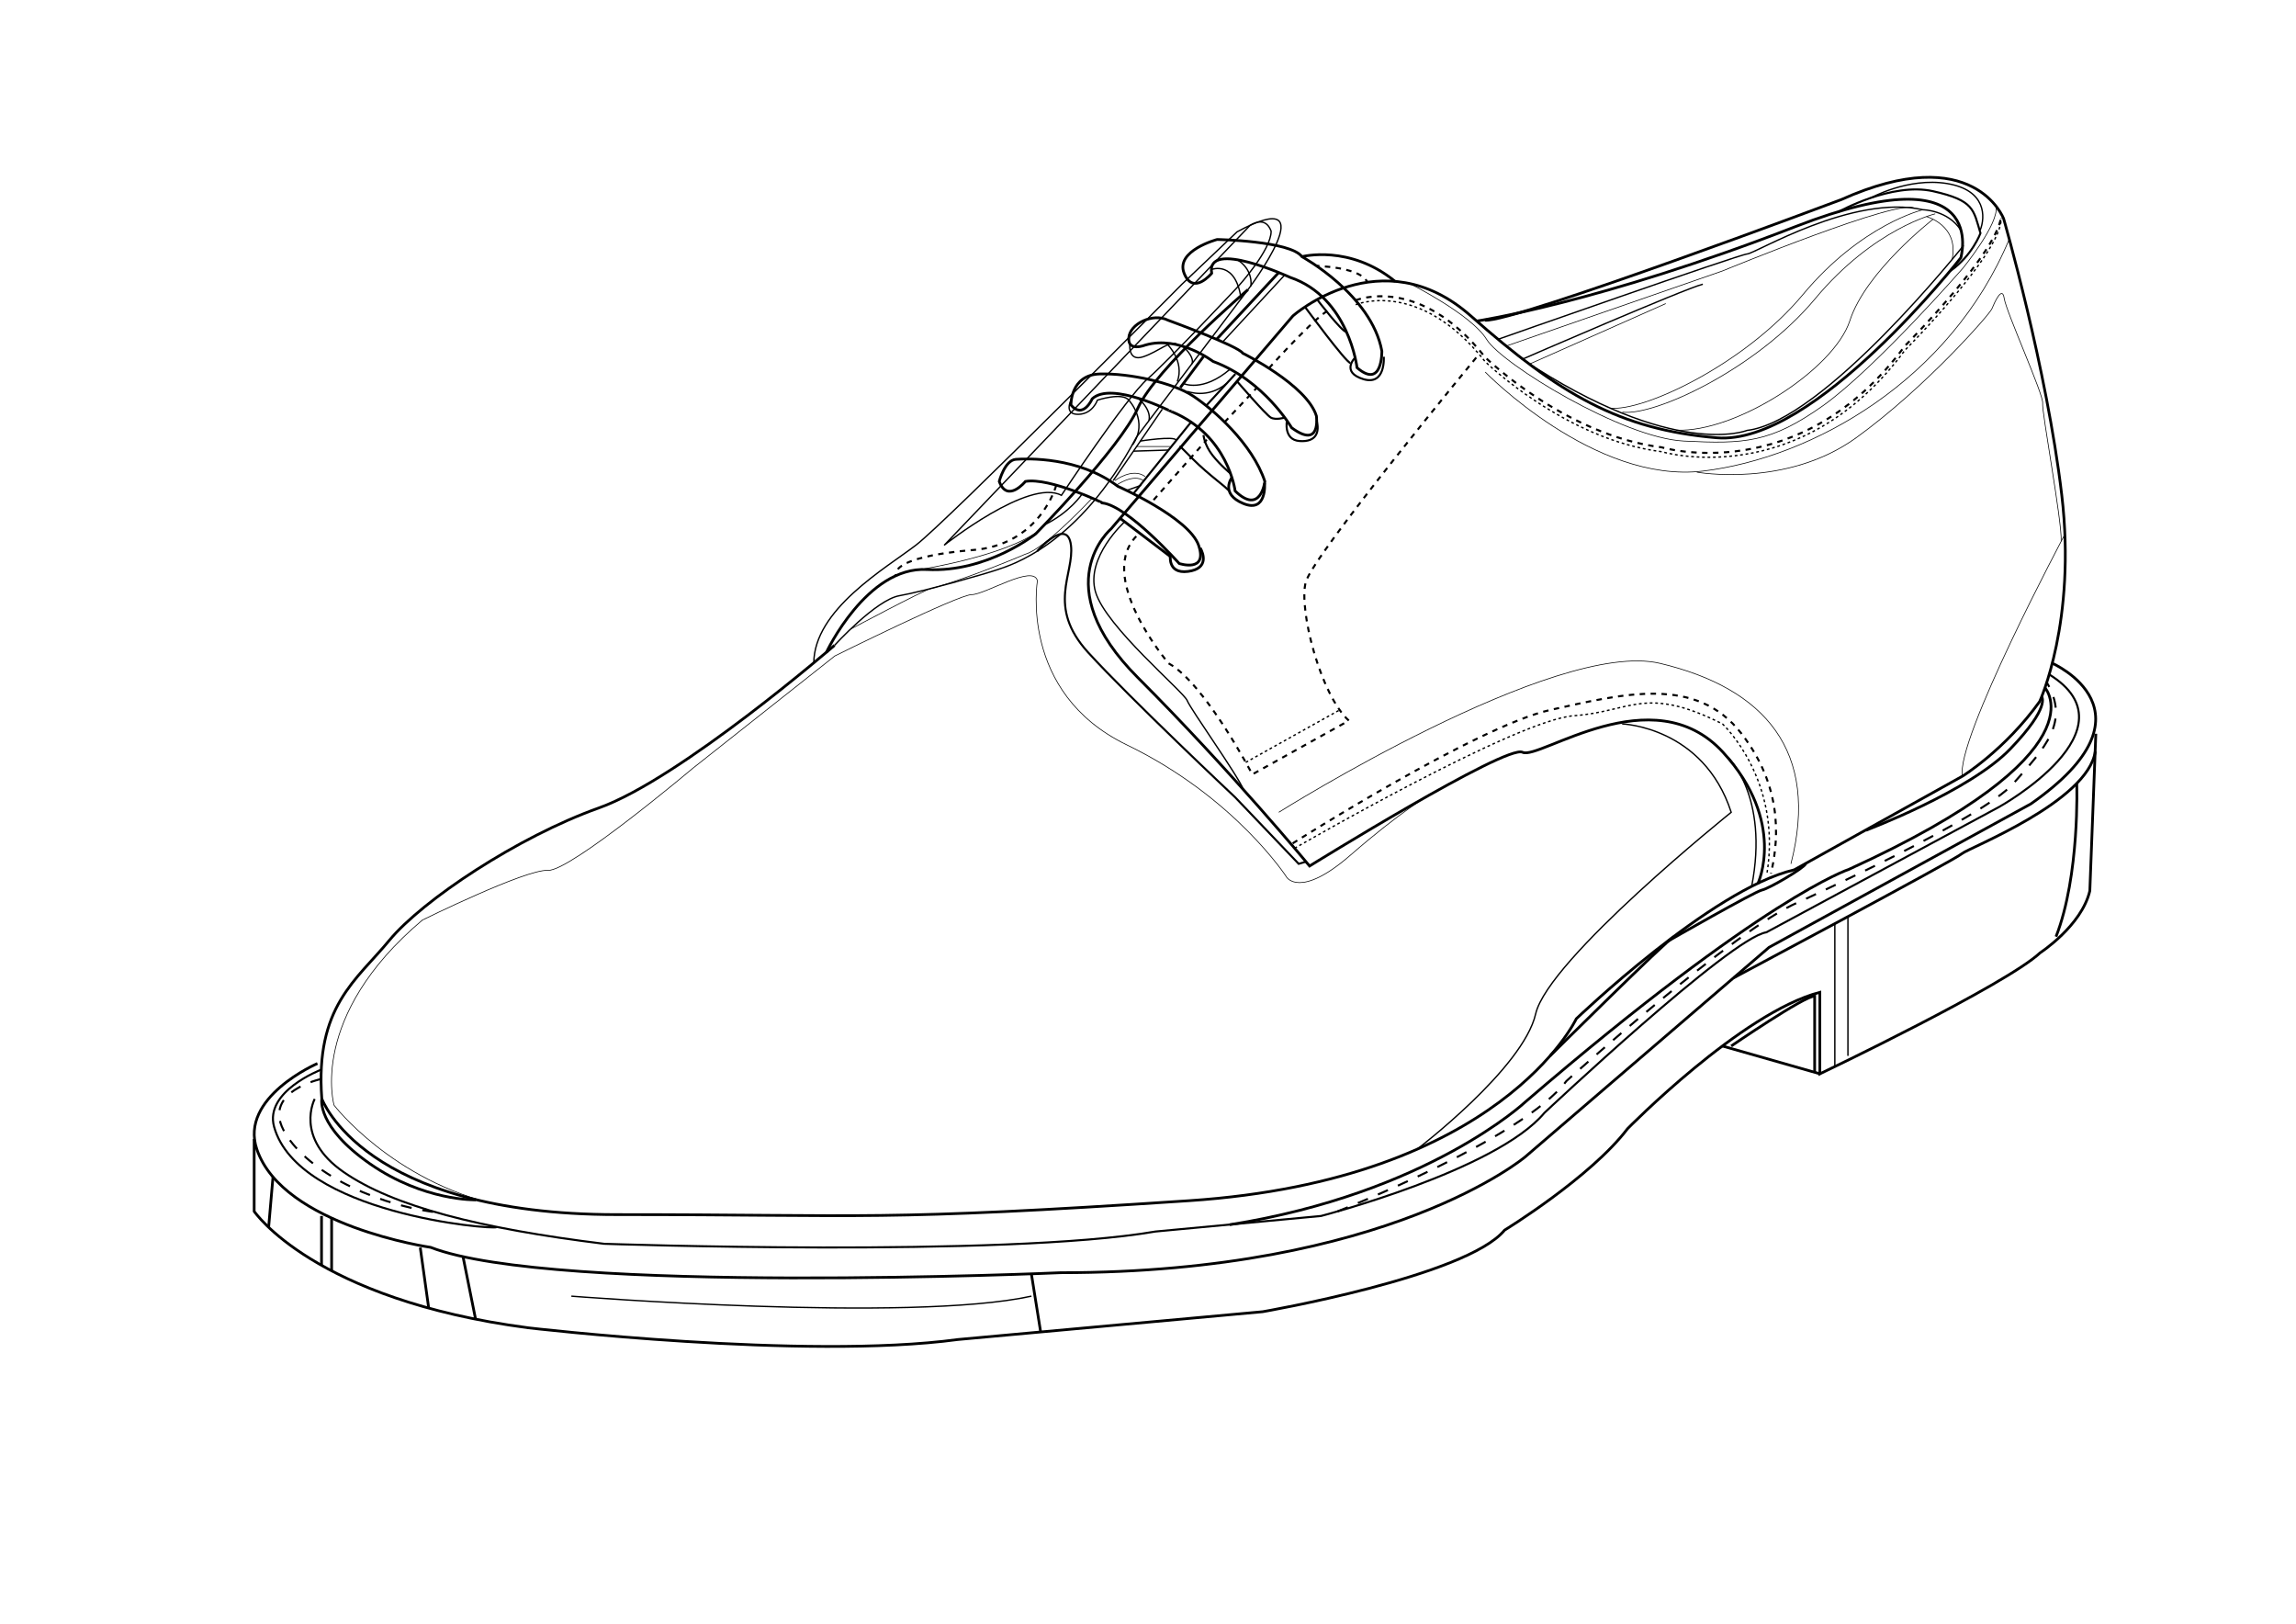
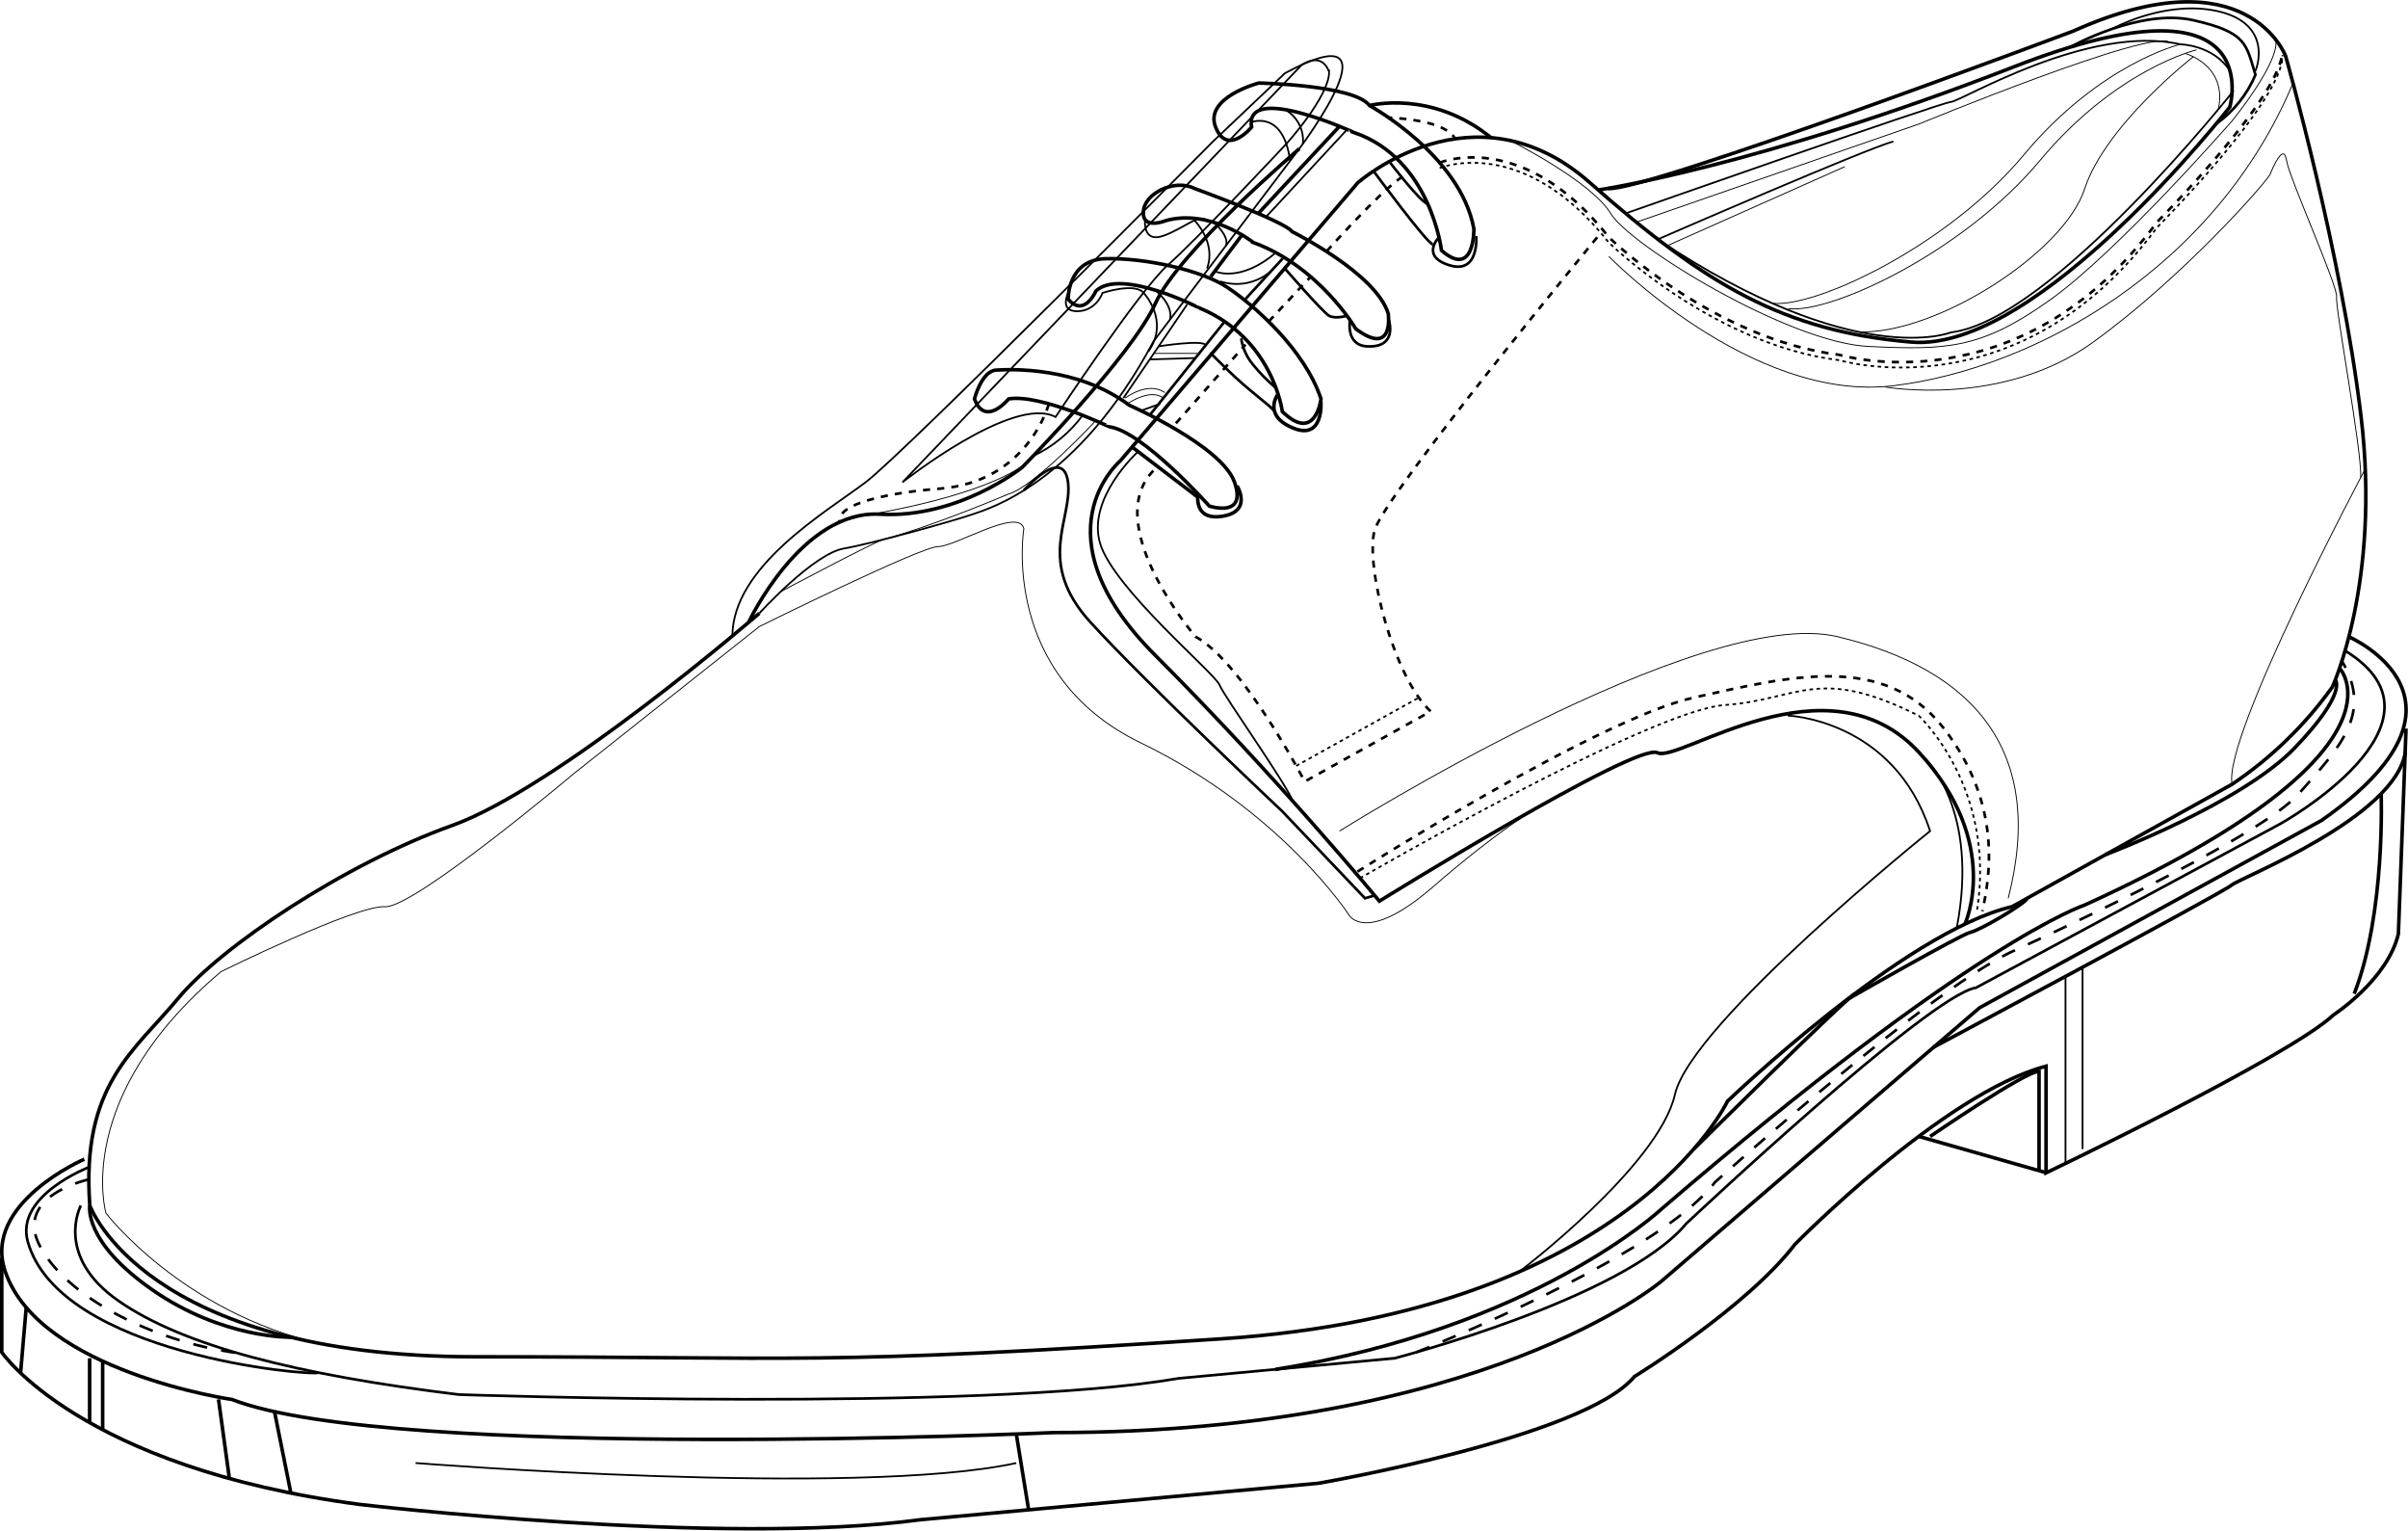
- <svg xmlns="http://www.w3.org/2000/svg" version="1.1" x="0px" y="0px" viewBox="0 0 841.9 595.3" style="enable-background:new 0 0 841.9 595.3;" xml:space="preserve">
-   <style type="text/css">
- 	.st0{display:none;}
- 	.st1{fill:none;stroke:#000000;stroke-miterlimit:10;}
- 	.st2{fill:none;stroke:#000000;stroke-width:0.5;stroke-miterlimit:10;}
- 	.st3{fill:none;stroke:#000000;stroke-width:0.75;stroke-miterlimit:10;}
- 	.st4{fill:none;stroke:#000000;stroke-width:0.25;stroke-miterlimit:10;}
- 	.st5{fill:none;stroke:#000000;stroke-width:0.75;stroke-miterlimit:10;stroke-dasharray:1.987,1.987;}
- 	.st6{fill:none;stroke:#000000;stroke-width:0.75;stroke-miterlimit:10;stroke-dasharray:2;}
- 	.st7{fill:none;stroke:#000000;stroke-width:0.5;stroke-miterlimit:10;stroke-dasharray:1;}
- 	.st8{fill:none;stroke:#000000;stroke-width:0.75;stroke-miterlimit:10;stroke-dasharray:4;}
- </style>
-   <g id="Слой_1" class="st0">
- </g>
-   <g id="Слой_2">
-     <path class="st1" d="M644.6,323.9c0,0,10.6-22.6-12.8-48.1c-25.7-28.1-67.5,3-73.5,0s-78.1,41.7-78.1,41.7s-28.8-34.9-62.9-69   s-9.9-54.6-9.9-54.6l66.7-78.1c0,0,32.6-28.8,65.2,0s54.6,41.7,90.2,44.7c35.6,3,89.5-66,89.5-66s11.4-39.4-60.7-11.4   s-116.8,34.6-116.8,34.6" />
-     <path class="st2" d="M306,236.6c0,0,15.2-16.7,23.8-18.2c8.6-1.5,31.8-8.1,36.1-9.6c4.3-1.5,29.6-8.6,50.8-48.5l40.9-54.1   c0,0,29.8-39.4-4-21.2l-20.2,19.2c0,0-86.4,87.2-97.6,95.7c-11.1,8.5-37.4,23.6-37.4,43.3" />
-     <path class="st1" d="M303,239.2c0,0,14.8-31.6,36.9-30.4c22.1,1.2,39.9-13.1,39.9-13.1s30.8-31.3,37.4-46   c6.6-14.7,40.4-43.5,40.4-43.5" />
-     <path class="st1" d="M306,236.6c0,0-56.6,49-86.4,59.6s-64.7,33.9-76.8,48.5c-12.1,14.7-27.3,24.3-24.8,58.1   c0,0,15.2,42.5,108.2,42.5s95.5,2.5,209.8-5.1s142-66.7,142-66.7s49.5-47.5,79.9-54.6l61.8-34.4c0,0,15.5-9.6,28.2-27.3   c0,0,13.6-29.3,8.1-75.8S734.7,80.2,734.7,80.2s-10.8-28.9-59.6-7c0,0-120.3,45.2-130.6,44.2" />
-     <path class="st1" d="M118,402.9c0,0-2,10.1,17.7,23.8s38.8,13.2,38.8,13.2" />
-     <path class="st3" d="M115.4,402.9c0,0-7.6,14.2,10.6,26.8s50,20.7,95.5,26.3c0,0,146.6,5.1,202.2-4.5l60.7-5.7   c0,0,64.2-16.6,81.9-37.8c0,0,68.2-64.2,81.4-66.2l85.4-46c0,0,51.1-28.4,18.2-48.6" />
-     <path class="st1" d="M116.4,389.9c0,0-28.8,12.4-22.2,31.5c9.6,28.1,63.7,35.9,63.7,35.9c45,17.5,231,9.3,231,9.3   c120.3,0,170.4-42.5,170.4-42.5c37-31.8,89.4-76.8,89.4-76.8l96-52.6c48.5-33.9,7.7-51.6,7.7-51.6" />
-     <path class="st3" d="M117.7,392.2c0,0-20.8,7.9-17.2,20.9c8.9,31.8,79.8,37.8,81.6,36.8" />
-     <path class="st1" d="M93.2,417.6v26.5c0,0,21.9,32.4,100.5,42.7c0,0,101.3,11.9,157.5,4.3l111.8-10.2c0,0,74.7-12.9,88.7-29.9   c0,0,31.5-19.3,45.1-37.2c0,0,41.7-42.5,70.5-50v29.9c0,0,68.2-32.6,80.8-44.4c0,0,15.2-9.9,18.2-22.7l2.2-57.6" />
-     <line class="st1" x1="631.6" y1="383.5" x2="667.4" y2="393.7" />
-     <path class="st1" d="M749.8,252.1c0,0,22.2,23.7-71.8,66.6c0,0-31,9.9-118.7,85.3c0,0-35.7,33.5-108.4,45" />
-     <path class="st2" d="M458.4,82.6L346.2,199.9c0,0,31.1-24.7,43-18.3c0,0,23.8-35.9,31.6-42.7s33.4-34.1,33.4-34.1   s11.9-13.1,11.9-20C466,84.7,464.6,78.9,458.4,82.6z" />
-     <path class="st1" d="M376,176.5c0,0-6.6,8.1-9.6,0c0,0,2-7.8,6.1-8.1s23-1,37.4,9.9c0,0,26,11.4,29.6,21.6   c3.5,10.2-7.1,6.7-7.1,6.7s-18.7-21-28.1-22.2C404.3,184.3,384.9,175,376,176.5z" />
-     <path class="st1" d="M400.5,146.2c0,0-3.3,7.6-7.8,2.3c0,0-0.3-11.1,10.6-11.4c10.9-0.3,26.8,3.2,34.2,8.1   c7.4,4.9,21.7,17.4,26.3,31.3c0,0-1.5,12.6-10.9,3.5c0,0-2.5-20.5-23.3-29.1C429.6,151,407.6,139.6,400.5,146.2z" />
-     <path class="st1" d="M420,126.5c0,0-6.5,2.6-6.1-2.6c0.3-5.2,8.9-9.3,14.4-6.5c0,0,25.7,9.4,27.4,12.1c0,0,23.5,11.6,27,23   c0,0,1.8,12.4-9.1,4.3c0,0-10.1-17.4-28.8-24.3C444.8,132.5,432.3,122.9,420,126.5z" />
-     <path class="st1" d="M444.3,100.2c0,0-6.8,8.3-10.1,0s12.1-12.4,12.1-12.4s26.8,0.5,31.1,6.3c0,0,25.5,13.9,29.3,34.6   c0,0,0.3,14.2-9.1,6.1c0,0-3-25.8-24.5-33.1C473.1,101.7,442.1,87.4,444.3,100.2z" />
-     <path class="st2" d="M594.8,265.4c0,0,29.8,1,40,32.4c0,0-67.1,53.8-71.7,73.9s-43.7,49.8-43.7,49.8" />
-     <path class="st2" d="M633.5,277.5c0,0,15.3,14.2,8.8,47.5" />
-     <path class="st1" d="M611.7,345c0,0,31.8-18.2,34.4-18.7c2.5-0.5,15.2-7.9,16-9.6" />
-     <path class="st1" d="M684.2,304.4c0,0,38.1-14.3,53-29.9c14.9-15.5,11.4-19.1,11.4-19.1" />
-     <path class="st3" d="M674.1,77.7c0,0,19.5-11,34.7-7.6s14.8,6.8,17.4,15.4c0,0-3,8.2-11,13.8" />
-     <path class="st2" d="M685.7,72.7c0,0,13.9-7.8,28.3-5.4s14,12.3,12.1,17.1" />
-     <path class="st2" d="M549.3,124.4c0,0,88.4-31.1,91.4-31.3s38.7-22,64.4-16.2c0,0,9.2,0.1,13.9,7.5" />
-     <path class="st4" d="M552.2,126.9l79.5-27.6c0,0,65.4-27,70.4-22.9" />
-     <path class="st1" d="M451.7,175.1c0,0-4.5,5.9,4.2,9.5c8.7,3.6,7.8-7.4,7.8-7.4" />
-     <path class="st1" d="M429.2,203.2c0,0-1.4,7.3,6.4,6.3s5.6-6.7,4.5-8.6" />
-     <line class="st1" x1="410.7" y1="190" x2="429.1" y2="204" />
-     <path class="st2" d="M412.4,191.3c0,0-14.4,13-10.7,25.7s32.2,36.5,33.6,39.8c1.3,3.3,18.7,27.6,20.7,32.8" />
-     <path class="st3" d="M433,163.9c0,0-1.7-1.7,4.4,4.4s12.5,10.4,13,11.5" />
-     <path class="st3" d="M441.3,159.5c0,0,0.3,3.6,3.3,7.4c3,3.8,6.5,6.6,6.5,6.6" />
-     <path class="st3" d="M453.6,139.8c0,0,10.6,12.3,12.4,13.3c1.8,1,5.1,0,5.1,0" />
-     <line class="st3" x1="453" y1="137.1" x2="442.3" y2="148.7" />
-     <line class="st3" x1="436.7" y1="154.8" x2="415.6" y2="181" />
-     <line class="st1" x1="441.3" y1="130.7" x2="432.8" y2="142.1" />
-     <line class="st2" x1="426.2" y1="150" x2="408.2" y2="176.2" />
-     <path class="st2" d="M414.3,126.1c0,0-0.8,6.6,4.9,4.7s10.3-6.5,12.5-4.4" />
-     <path class="st2" d="M392.7,146.7c0,0-2.7,5.3,2.7,5.2c5.3-0.1,7-5.2,7-5.2s9.1-3,11.5,0c0,0,7.4,7.8,1.4,16.4" />
-     <path class="st2" d="M396.8,181.1c0,0-4.5,6.8-13.8,11.3" />
-     <line class="st1" x1="446.1" y1="124.4" x2="468.9" y2="99.9" />
-     <path class="st1" d="M477.4,94.1c0,0,17.5-4.6,34.2,9.1" />
-     <path class="st2" d="M417.2,145.9c0,0,5.1,4,4.1,8.3" />
-     <path class="st2" d="M428.2,126.4c0,0,6.2,6.1,3.5,13.5" />
-     <path class="st2" d="M433.7,126.9c0,0,4.4,3.8,3.4,6.5" />
-     <path class="st2" d="M444.2,98.8c0,0,9-3.5,10.9,10.9" />
-     <path class="st2" d="M453.6,95.2c0,0,5.7,2.9,5.1,9.7" />
-     <path class="st3" d="M471.9,154.2c0,0-1.4,7.1,4.7,7.5c6.1,0.4,7.3-3.3,6.2-7.5" />
-     <path class="st3" d="M496.9,131.1c0,0-5.4,5.3,3,7.9c8.3,2.5,7.5-8.2,7.5-8.2" />
-     <path class="st3" d="M478.5,112.5c0,0,15.1,20.5,16.7,20.6" />
-     <path class="st3" d="M483.2,110.1c0,0,8.8,11.5,10.5,11.6" />
-     <line class="st2" x1="448.3" y1="125.4" x2="471.1" y2="100.8" />
-     <path class="st2" d="M433.9,140.6c0,0,7.1,3.4,17.2-5.3" />
-     <path class="st2" d="M435.4,143.5c0,0,7.4,2.9,14.2-2.8" />
-     <line class="st2" x1="415.6" y1="165.4" x2="428.5" y2="165" />
-     <line class="st4" x1="416.8" y1="163.7" x2="429.1" y2="163.7" />
-     <path class="st2" d="M418.1,161.7c0,0,12.7-2,13.2-0.3" />
-     <path class="st4" d="M408.8,176.2c0,0,6.4-4.9,11.1-1.5" />
-     <path class="st4" d="M409.3,177.9c0,0,6.4-4.5,10.1-1.6" />
-     <line class="st2" x1="413.1" y1="179.8" x2="418.5" y2="177.9" />
-     <path class="st3" d="M380.3,202.1c0,0,11.1-12.7,12.4-2.2c1.3,10.5-9.1,22.4,6.3,39.3s53.9,53.1,53.9,53.1l23.3,24.4l2.7-0.8" />
-     <path class="st4" d="M312,230.6c0,0,26.3-14,29-14.7c14.4-3.9,34.9-12.7,34.9-12.7c7.2-1.9,24.6-20.6,24.6-20.6" />
-     <path class="st4" d="M337.4,208.8c0,0,31.2-4.9,43.6-14.3" />
-     <path class="st4" d="M524.2,291.4c0,0-10.5,6-29,22.1c-18.5,16.1-23.4,8.1-23.4,8.1s-18.9-29.3-58.6-48.5s-32.8-60.2-32.8-60.2   c-1.5-6.1-19.2,5.1-24.1,5.1c-4.9,0-50.2,22.5-50.2,22.5l-52.1,41.2c0,0-45,37.9-53.1,37.4c-8.1-0.5-46,18.2-46,18.2   c-42,35.4-32.4,67.9-32.4,67.9s21.2,27.7,60.3,36.6" />
-     <path class="st4" d="M517,104c0,0,22.5,11.3,28.1,20.4c5.6,9.1,50,36.2,72.3,37.3c22.2,1.1,31.8,0.7,51.1-13   c19.2-13.7,51.2-50.3,51.2-50.3s13.5-16.5,12.2-22.8" />
-     <path class="st4" d="M544.6,136.4c0,0,40,41.1,79.9,36.3c39.9-4.8,90.6-33.1,112.2-84.9" />
-     <path class="st4" d="M468.9,297.8c0,0,101.4-63.7,139.8-54.6c38.4,9.1,58.6,32.2,48,73.5" />
-     <path class="st4" d="M757.2,195.8c0,0-40.4,75.8-37.6,88.9" />
-     <path class="st1" d="M568.4,387.1c0,0,43.1-42.8,45.3-43.6" />
-     <path class="st1" d="M635.7,358.5c0,0,81.6-43.5,83.8-45.6c2.3-2,46-18.9,48.8-37.4" />
-     <path class="st1" d="M634.8,383.5c0,0,27-18.5,30.6-18.3v27.9" />
-     <path class="st2" d="M720,90c0,0-51.2,64.5-79.4,67.8c0,0-26.7,10.9-82.4-26.1c0,0,59.6-25.9,66.2-27.5" />
-     <path class="st4" d="M709.6,78.4c0,0-22.5,5.3-44,31.1s-58.9,43.1-70.7,41.6" />
-     <path class="st4" d="M705.1,76.9c0,0-22.5,5.3-44,31.1s-58.9,43.1-70.7,41.6" />
-     <line class="st4" x1="561" y1="133.4" x2="610.8" y2="111.3" />
-     <path class="st4" d="M706.4,79.4c0,0,12,3.2,9.4,15.7" />
-     <path class="st4" d="M708.8,80.4c0,0-24.7,19.1-30.5,37.2c-5.9,18-41.9,41-63.5,40.1" />
-     <g>
-       <g>
-         <path class="st3" d="M482.8,97.5c0,0,0.4,0,1,0" />
-         <path class="st5" d="M485.8,97.7c4,0.3,10.9,1.3,14.2,4" />
-         <path class="st3" d="M500.7,102.4c0.2,0.3,0.4,0.5,0.6,0.8" />
-       </g>
+ <svg xmlns="http://www.w3.org/2000/svg" viewBox="0 0 676.28 429.71">
+   <defs>
+     <style>.cls-1,.cls-2,.cls-3,.cls-4,.cls-5,.cls-6,.cls-7,.cls-8{fill:none;stroke:#000;stroke-miterlimit:10;}.cls-2,.cls-7{stroke-width:0.5px;}.cls-3,.cls-5,.cls-6,.cls-8{stroke-width:0.75px;}.cls-4{stroke-width:0.25px;}.cls-5{stroke-dasharray:1.99 1.99;}.cls-6{stroke-dasharray:2;}.cls-7{stroke-dasharray:1;}.cls-8{stroke-dasharray:4;}</style>
+   </defs>
+   <g id="Слой_2" data-name="Слой 2">
+     <g id="Слой_2-2" data-name="Слой 2">
+       <path class="cls-1" d="M551.83,259.46s10.59-22.63-12.79-48.12c-25.73-28.05-67.48,3-73.55,0S387.4,253,387.4,253s-28.81-34.88-62.93-69-9.86-54.59-9.86-54.59l66.72-78.1s32.6-28.81,65.21,0,54.59,41.7,90.23,44.73,89.47-66,89.47-66S637.61-9.3,565.58,18.76,448.8,53.35,448.8,53.35" />
+       <path class="cls-2" d="M213.27,172.17S228.43,155.49,237,154s31.85-8.09,36.14-9.6,29.57-8.59,50.8-48.53l40.94-54.09s29.82-39.43-4-21.23L340.65,39.74S254.21,127,243.09,135.41,205.68,159,205.68,178.74" />
+       <path class="cls-1" d="M210.23,174.76s14.79-31.63,36.9-30.39,39.93-13.14,39.93-13.14,30.83-31.34,37.41-46,40.44-43.47,40.44-43.47" />
+       <path class="cls-1" d="M213.27,172.17s-56.61,49-86.44,59.65S62.13,265.68,50,280.34s-27.3,24.26-24.77,58.13c0,0,15.16,42.46,108.17,42.46s95.54,2.53,209.77-5.05,142-66.72,142-66.72,49.54-47.51,79.87-54.59l61.82-34.37a110.28,110.28,0,0,0,28.16-27.3s13.65-29.32,8.09-75.82S641.91,15.73,641.91,15.73s-10.76-28.93-59.65-7c0,0-120.26,45.21-130.65,44.2" />
+       <path class="cls-1" d="M25.23,338.47s-2,10.11,17.69,23.76,38.77,13.21,38.77,13.21" />
+       <path class="cls-3" d="M22.7,338.47s-7.58,14.15,10.62,26.79,50,20.72,95.54,26.28c0,0,146.59,5.05,202.19-4.55l60.66-5.66s64.2-16.58,81.89-37.81c0,0,68.24-64.2,81.38-66.22l85.43-46s51.14-28.42,18.24-48.58" />
+       <path class="cls-1" d="M23.68,325.45S-5.08,337.84,1.47,357c9.64,28.13,63.69,35.92,63.69,35.92,45,17.5,231,9.29,231,9.29,120.3,0,170.41-42.46,170.41-42.46,37-31.85,89.41-76.83,89.41-76.83l96-52.57c48.53-33.87,7.7-51.56,7.7-51.56" />
+       <path class="cls-3" d="M24.95,327.72S4.16,335.67,7.8,348.61c8.92,31.79,79.77,37.78,81.63,36.77" />
+       <path class="cls-1" d="M.5,353.13v26.54S22.45,412,101,422.38c0,0,101.35,11.88,157.46,4.3l111.84-10.24s74.68-12.89,88.71-29.95c0,0,31.47-19.33,45.11-37.15,0,0,41.7-42.46,70.51-50v29.95s68.24-32.6,80.75-44.36c0,0,15.16-9.86,18.2-22.75l2.15-57.62" />
+       <line class="cls-1" x1="538.9" y1="319.07" x2="574.68" y2="329.25" />
+       <path class="cls-1" d="M657.09,187.62s22.23,23.72-71.79,66.56c0,0-31,9.94-118.72,85.3,0,0-35.67,33.48-108.41,45" />
+       <path class="cls-2" d="M365.65,18.15,253.45,135.41s31.09-24.66,43-18.34c0,0,23.76-35.89,31.59-42.71s33.36-34.12,33.36-34.12,11.88-13.14,11.88-20C373.25,20.28,371.83,14.43,365.65,18.15Z" />
+       <path class="cls-1" d="M283.27,112s-6.57,8.09-9.6,0c0,0,2-7.83,6.07-8.09s23-1,37.41,9.86c0,0,26,11.41,29.57,21.63s-7.08,6.68-7.08,6.68-18.7-21-28.05-22.24C311.58,119.85,292.16,110.51,283.27,112Z" />
+       <path class="cls-1" d="M307.79,81.69S304.5,89.27,300,84c0,0-.29-11.12,10.6-11.37s26.79,3.16,34.16,8.09S366.43,98.12,371,112c0,0-1.52,12.64-10.87,3.54,0,0-2.53-20.47-23.25-29.06C336.85,86.49,314.87,75.12,307.79,81.69Z" />
+       <path class="cls-1" d="M327.25,62s-6.47,2.63-6.14-2.6,8.92-9.27,14.35-6.49c0,0,25.65,9.35,27.42,12.13,0,0,23.5,11.63,27,23,0,0,1.77,12.38-9.1,4.3,0,0-10.11-17.44-28.81-24.26C352,68,339.58,58.38,327.25,62Z" />
+       <path class="cls-1" d="M351.51,35.69s-6.82,8.34-10.11,0,12.13-12.38,12.13-12.38,26.79.51,31.09,6.32c0,0,25.53,13.9,29.32,34.63,0,0,.25,14.15-9.1,6.07,0,0-3-25.78-24.52-33.11C380.33,37.21,349.38,23,351.51,35.69Z" />
+       <path class="cls-2" d="M502.06,200.91s29.78,1,40,32.42c0,0-67.1,53.83-71.65,73.93s-43.75,49.81-43.75,49.81" />
+       <path class="cls-2" d="M540.75,213.06s15.26,14.17,8.78,47.54" />
+       <path class="cls-1" d="M519,280.49s31.83-18.22,34.36-18.72,15.17-7.87,16-9.56" />
+       <path class="cls-1" d="M591.43,239.91s38.07-14.35,53-29.89,11.44-19.1,11.44-19.1" />
+       <path class="cls-3" d="M581.35,13.26s19.49-11,34.65-7.58S630.79,12.5,633.44,21a32.44,32.44,0,0,1-11,13.76" />
+       <path class="cls-2" d="M593,8.2S606.91.37,621.31,2.84s14,12.26,12.13,17.07" />
+       <path class="cls-2" d="M456.51,59.93s88.35-31.06,91.39-31.31,38.67-22,64.45-16.18c0,0,9.2.11,13.93,7.47" />
+       <path class="cls-4" d="M459.5,62.4,539,34.79s65.42-27,70.37-22.88" />
+       <path class="cls-1" d="M358.92,110.66s-4.5,5.91,4.22,9.51,7.83-7.39,7.83-7.39" />
+       <path class="cls-1" d="M336.47,138.7s-1.39,7.31,6.45,6.3,5.59-6.73,4.51-8.59" />
+       <line class="cls-1" x1="317.97" y1="125.53" x2="336.38" y2="139.57" />
+       <path class="cls-2" d="M319.62,126.79s-14.36,13-10.69,25.67,32.22,36.52,33.55,39.81,18.65,27.56,20.67,32.8" />
+       <path class="cls-3" d="M340.27,99.43s-1.73-1.67,4.44,4.38,12.48,10.36,13,11.49" />
+       <path class="cls-3" d="M348.58,95a14.9,14.9,0,0,0,3.32,7.37,48.63,48.63,0,0,0,6.45,6.57" />
+       <path class="cls-3" d="M360.83,75.36s10.65,12.27,12.42,13.28,5.1,0,5.1,0" />
+       <line class="cls-3" x1="360.23" y1="72.58" x2="349.52" y2="84.24" />
+       <line class="cls-3" x1="343.93" y1="90.29" x2="322.9" y2="116.55" />
+       <line class="cls-1" x1="348.58" y1="66.27" x2="340.04" y2="77.65" />
+       <line class="cls-2" x1="333.41" y1="85.48" x2="315.5" y2="111.77" />
+       <path class="cls-2" d="M321.59,61.61s-.79,6.56,4.9,4.67,10.32-6.51,12.46-4.36" />
+       <path class="cls-2" d="M300,82.23s-2.65,5.28,2.65,5.15,7-5.15,7-5.15,9.05-3,11.54,0c0,0,7.42,7.83,1.35,16.42" />
+       <path class="cls-2" d="M304.05,116.61A36.76,36.76,0,0,1,290.22,128" />
+       <line class="cls-1" x1="353.38" y1="59.93" x2="376.2" y2="35.45" />
+       <path class="cls-1" d="M384.62,29.63s17.49-4.57,34.21,9.09" />
+       <path class="cls-2" d="M324.46,81.47s5.15,4,4.13,8.28" />
+       <path class="cls-2" d="M335.46,61.89S341.68,68,339,75.36" />
+       <path class="cls-2" d="M340.94,62.45s4.38,3.78,3.37,6.51" />
+       <path class="cls-2" d="M351.42,34.3s9-3.54,10.91,10.87" />
+       <path class="cls-2" d="M360.83,30.74a9.92,9.92,0,0,1,5.08,9.65" />
+       <path class="cls-3" d="M379.15,89.75s-1.35,7.11,4.71,7.49,7.34-3.31,6.17-7.49" />
+       <path class="cls-3" d="M404.14,66.62s-5.36,5.34,3,7.87,7.46-8.21,7.46-8.21" />
+       <path class="cls-3" d="M385.78,48.06s15.14,20.52,16.66,20.57" />
+       <path class="cls-3" d="M390.43,45.68S399.23,57.15,401,57.23" />
+       <line class="cls-2" x1="355.57" y1="60.89" x2="378.35" y2="36.34" />
+       <path class="cls-2" d="M341.16,76.16s7.09,3.4,17.19-5.27" />
+       <path class="cls-2" d="M342.7,79a14.81,14.81,0,0,0,14.17-2.8" />
+       <line class="cls-2" x1="322.9" y1="100.91" x2="335.74" y2="100.52" />
+       <line class="cls-4" x1="324.05" y1="99.22" x2="336.38" y2="99.22" />
+       <path class="cls-2" d="M325.4,97.24s12.74-2,13.2-.29" />
+       <path class="cls-4" d="M316,111.77s6.36-4.87,11.14-1.55" />
+       <path class="cls-4" d="M316.6,113.39s6.42-4.53,10.13-1.62" />
+       <line class="cls-2" x1="320.39" y1="115.31" x2="325.8" y2="113.39" />
+       <path class="cls-3" d="M287.57,137.65s11.12-12.71,12.38-2.24-9.15,22.35,6.29,39.28,53.86,53.08,53.86,53.08l23.25,24.43,2.68-.8" />
+       <path class="cls-4" d="M219.24,166.12s26.33-14,29-14.72c14.41-3.88,34.89-12.66,34.89-12.66,7.2-1.9,24.6-20.62,24.6-20.62" />
+       <path class="cls-4" d="M244.63,144.37s31.21-4.91,43.56-14.3" />
+       <path class="cls-4" d="M431.44,226.92s-10.46,6-29,22.08S379,257.09,379,257.09s-18.91-29.32-58.63-48.53-32.82-60.15-32.82-60.15c-1.52-6.07-19.21,5.05-24.08,5.05s-50.23,22.46-50.23,22.46L161.2,217.16s-45,37.91-53.08,37.41-46,18.2-46,18.2c-42,35.38-32.35,67.86-32.35,67.86S51,368.36,90,377.24" />
+       <path class="cls-4" d="M424.27,39.54s22.52,11.27,28.08,20.39,50,36.22,72.28,37.33,31.85.65,51.05-13,51.2-50.33,51.2-50.33S640.4,17.4,639.13,11.13" />
+       <path class="cls-4" d="M451.85,72s40,41.13,79.89,36.3S622.31,75.12,644,23.31" />
+       <path class="cls-4" d="M376.2,233.33S477.63,169.64,516,178.74s58.64,32.19,48,73.47" />
+       <path class="cls-4" d="M664.47,131.28s-40.41,75.84-37.58,88.91" />
+       <path class="cls-1" d="M475.69,322.63S518.79,279.86,521,279" />
+       <path class="cls-1" d="M542.94,294.06s81.55-43.54,83.82-45.57,46-18.87,48.78-37.36" />
+       <path class="cls-1" d="M542.08,319.07s27-18.52,30.58-18.26v27.86" />
+       <path class="cls-2" d="M627.28,25.49S576.09,90,547.92,93.32c0,0-26.69,10.95-82.35-26.12,0,0,59.64-25.95,66.18-27.46" />
+       <path class="cls-4" d="M616.89,14s-22.49,5.31-44,31.09S514,88.18,502.22,86.64" />
+       <path class="cls-4" d="M612.34,12.44s-22.49,5.31-44,31.09-58.93,43.14-70.69,41.59" />
+       <line class="cls-4" x1="468.26" y1="68.97" x2="518.07" y2="46.81" />
+       <path class="cls-4" d="M613.66,15s12,3.18,9.36,15.71" />
+       <path class="cls-4" d="M616,15.91s-24.67,19.15-30.55,37.16S543.55,94,522,93.17" />
+       <path class="cls-3" d="M390,33.05l1,0" />
+       <path class="cls-5" d="M393,33.23c4,.34,10.87,1.31,14.18,4" />
+       <path class="cls-3" d="M407.92,37.91a5,5,0,0,1,.6.8" />
+       <line class="cls-6" x1="330.25" y1="118.85" x2="349.79" y2="96.74" />
+       <line class="cls-6" x1="356.28" y1="90.29" x2="368.13" y2="77.65" />
+       <path class="cls-6" d="M372.56,70.57s20.52-23,23.5-21.74" />
+       <path class="cls-7" d="M404.32,47.19s23.27-9.8,47.53,20.94c0,0,29.27,28.65,64.7,33,0,0,50.55,15.25,89.22-37.24,0,0,35.67-35.8,35.27-48.44" />
+       <path class="cls-6" d="M404.32,45.68s23.27-9.8,47.53,20.94c0,0,29.27,28.65,64.7,33,0,0,50.55,15.25,89.22-37.24,0,0,35.67-35.8,35.27-48.44" />
+       <path class="cls-6" d="M448.57,66.62s-59.84,72.45-62.53,82.3,5.41,41.45,15.77,50.8l-35.38,19.71S349.07,186,335.74,178.74c0,0-27.72-32.5-10.9-47.47" />
+       <line class="cls-7" x1="364.03" y1="215.03" x2="398.47" y2="195.86" />
+       <path class="cls-6" d="M381.25,244.71s67.48-42.86,94.44-48.85,53.64-12.82,70.25,8.67,12.82,42,10.8,51.31" />
+       <path class="cls-7" d="M381.94,246.57s81.38-47.1,102.43-48.62,26.07-11.26,54.52,3c0,0,21.89,20.27,16.32,54.91" />
+       <path class="cls-8" d="M397.73,379.67s67.77-26.54,83.94-47.77c0,0,62.23-56,85.2-65.55,0,0,67.27-30.48,78.74-43.5s20.89-22.5,12.13-37.22" />
+       <path class="cls-6" d="M294.56,113.39s-5.79,22.12-31.07,23.84c0,0-29,2-27.72,9.38" />
+       <line class="cls-1" x1="7.37" y1="367.04" x2="5.78" y2="385.48" />
+       <line class="cls-1" x1="25.17" y1="381.34" x2="25.17" y2="399.41" />
+       <line class="cls-1" x1="28.83" y1="382.11" x2="28.83" y2="401.41" />
+       <path class="cls-2" d="M116.72,410.76s124,9.78,168.7,0" />
+       <line class="cls-1" x1="61.37" y1="392.88" x2="64.42" y2="415.1" />
+       <line class="cls-1" x1="77.09" y1="396.3" x2="81.69" y2="419.19" />
+       <line class="cls-1" x1="285.42" y1="402.58" x2="288.89" y2="423.9" />
+       <path class="cls-1" d="M668.74,222.85S670,256.41,661.18,279" />
+       <line class="cls-2" x1="580.09" y1="274.14" x2="580.09" y2="326.63" />
+       <line class="cls-2" x1="584.88" y1="271.56" x2="584.88" y2="322.63" />
+       <path class="cls-8" d="M24.95,331.14s-21.1,4.46-13.81,18.58,31,26.77,55.51,30.16" />
+       <path class="cls-4" d="M529.45,108.65s32.84,5.89,58.37-12.56,49-45.25,49.79-47.27S641.4,40,642.16,45s14.49,35.38,14.07,38.42,7.13,43.1,6.76,50.61" />
    </g>
-     <line class="st6" x1="423" y1="183.3" x2="442.5" y2="161.2" />
-     <line class="st6" x1="449" y1="154.8" x2="460.9" y2="142.1" />
-     <path class="st6" d="M465.3,135c0,0,20.5-23,23.5-21.7" />
-     <path class="st7" d="M497.1,111.7c0,0,23.3-9.8,47.5,20.9c0,0,29.3,28.6,64.7,33c0,0,50.5,15.2,89.2-37.2c0,0,35.7-35.8,35.3-48.4" />
-     <path class="st6" d="M497.1,110.1c0,0,23.3-9.8,47.5,20.9c0,0,29.3,28.6,64.7,33c0,0,50.5,15.2,89.2-37.2c0,0,35.7-35.8,35.3-48.4" />
-     <path class="st6" d="M541.3,131.1c0,0-59.8,72.4-62.5,82.3c-2.7,9.9,5.4,41.4,15.8,50.8l-35.4,19.7c0,0-17.4-33.4-30.7-40.7   c0,0-27.7-32.5-10.9-47.5" />
-     <line class="st7" x1="456.8" y1="279.5" x2="491.2" y2="260.3" />
-     <path class="st6" d="M474,309.2c0,0,67.5-42.9,94.4-48.9c27-6,53.6-12.8,70.2,8.7c16.6,21.5,12.8,42,10.8,51.3" />
-     <path class="st7" d="M474.7,311c0,0,81.4-47.1,102.4-48.6c21.1-1.5,26.1-11.3,54.5,3c0,0,21.9,20.3,16.3,54.9" />
-     <path class="st8" d="M490.5,444.1c0,0,67.8-26.5,83.9-47.8c0,0,62.2-56,85.2-65.6c0,0,67.3-30.5,78.7-43.5   c11.5-13,20.9-22.5,12.1-37.2" />
-     <path class="st6" d="M387.3,177.9c0,0-5.8,22.1-31.1,23.8c0,0-29,2-27.7,9.4" />
-     <line class="st1" x1="100.1" y1="431.5" x2="98.5" y2="450" />
-     <line class="st1" x1="117.9" y1="445.8" x2="117.9" y2="463.9" />
-     <line class="st1" x1="121.6" y1="446.6" x2="121.6" y2="465.9" />
-     <path class="st2" d="M209.5,475.2c0,0,124,9.8,168.7,0" />
-     <line class="st1" x1="154.1" y1="457.4" x2="157.2" y2="479.6" />
-     <line class="st1" x1="169.8" y1="460.8" x2="174.4" y2="483.7" />
-     <line class="st1" x1="378.2" y1="467.1" x2="381.6" y2="488.4" />
-     <path class="st1" d="M761.5,287.3c0,0,1.2,33.6-7.6,56.1" />
-     <line class="st2" x1="672.8" y1="338.6" x2="672.8" y2="391.1" />
-     <line class="st2" x1="677.6" y1="336" x2="677.6" y2="387.1" />
-     <path class="st8" d="M117.7,395.6c0,0-21.1,4.5-13.8,18.6c7.3,14.1,31,26.8,55.5,30.2" />
-     <path class="st4" d="M622.2,173.1c0,0,32.8,5.9,58.4-12.6s49-45.3,49.8-47.3c0.8-2,3.8-8.8,4.5-3.8c0.8,5.1,14.5,35.4,14.1,38.4   c-0.4,3,7.1,43.1,6.8,50.6" />
  </g>
</svg>
